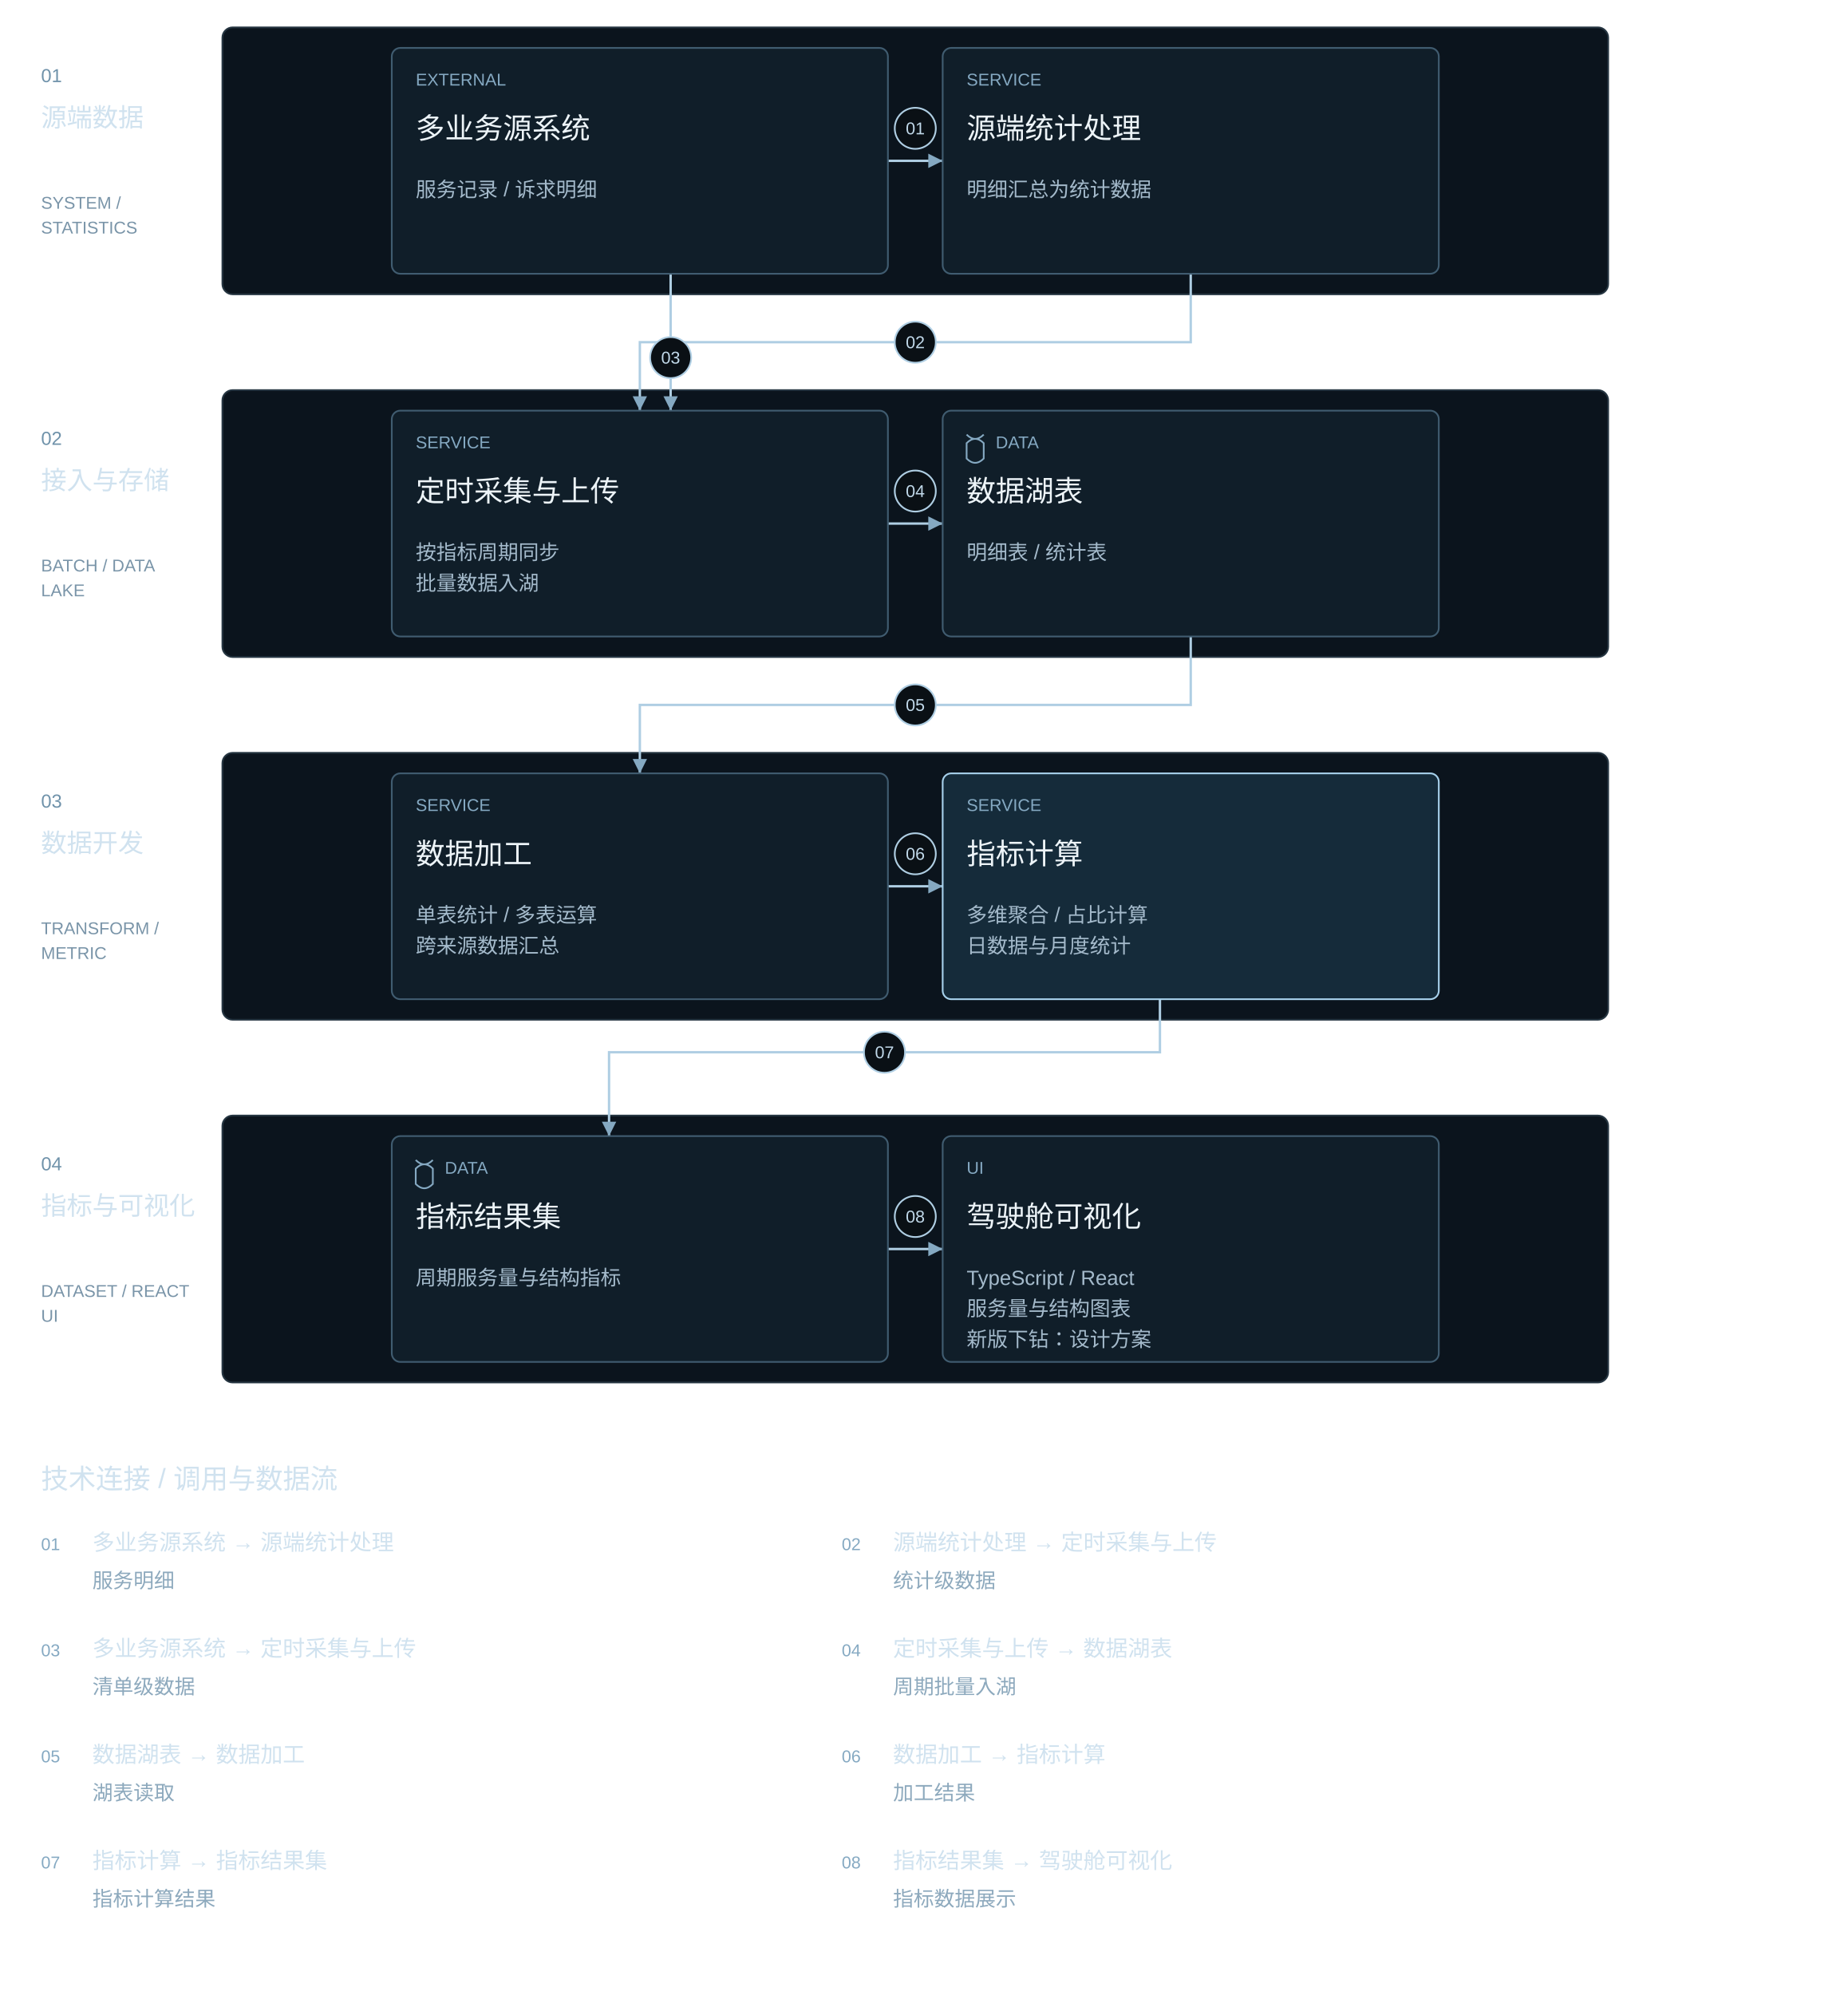
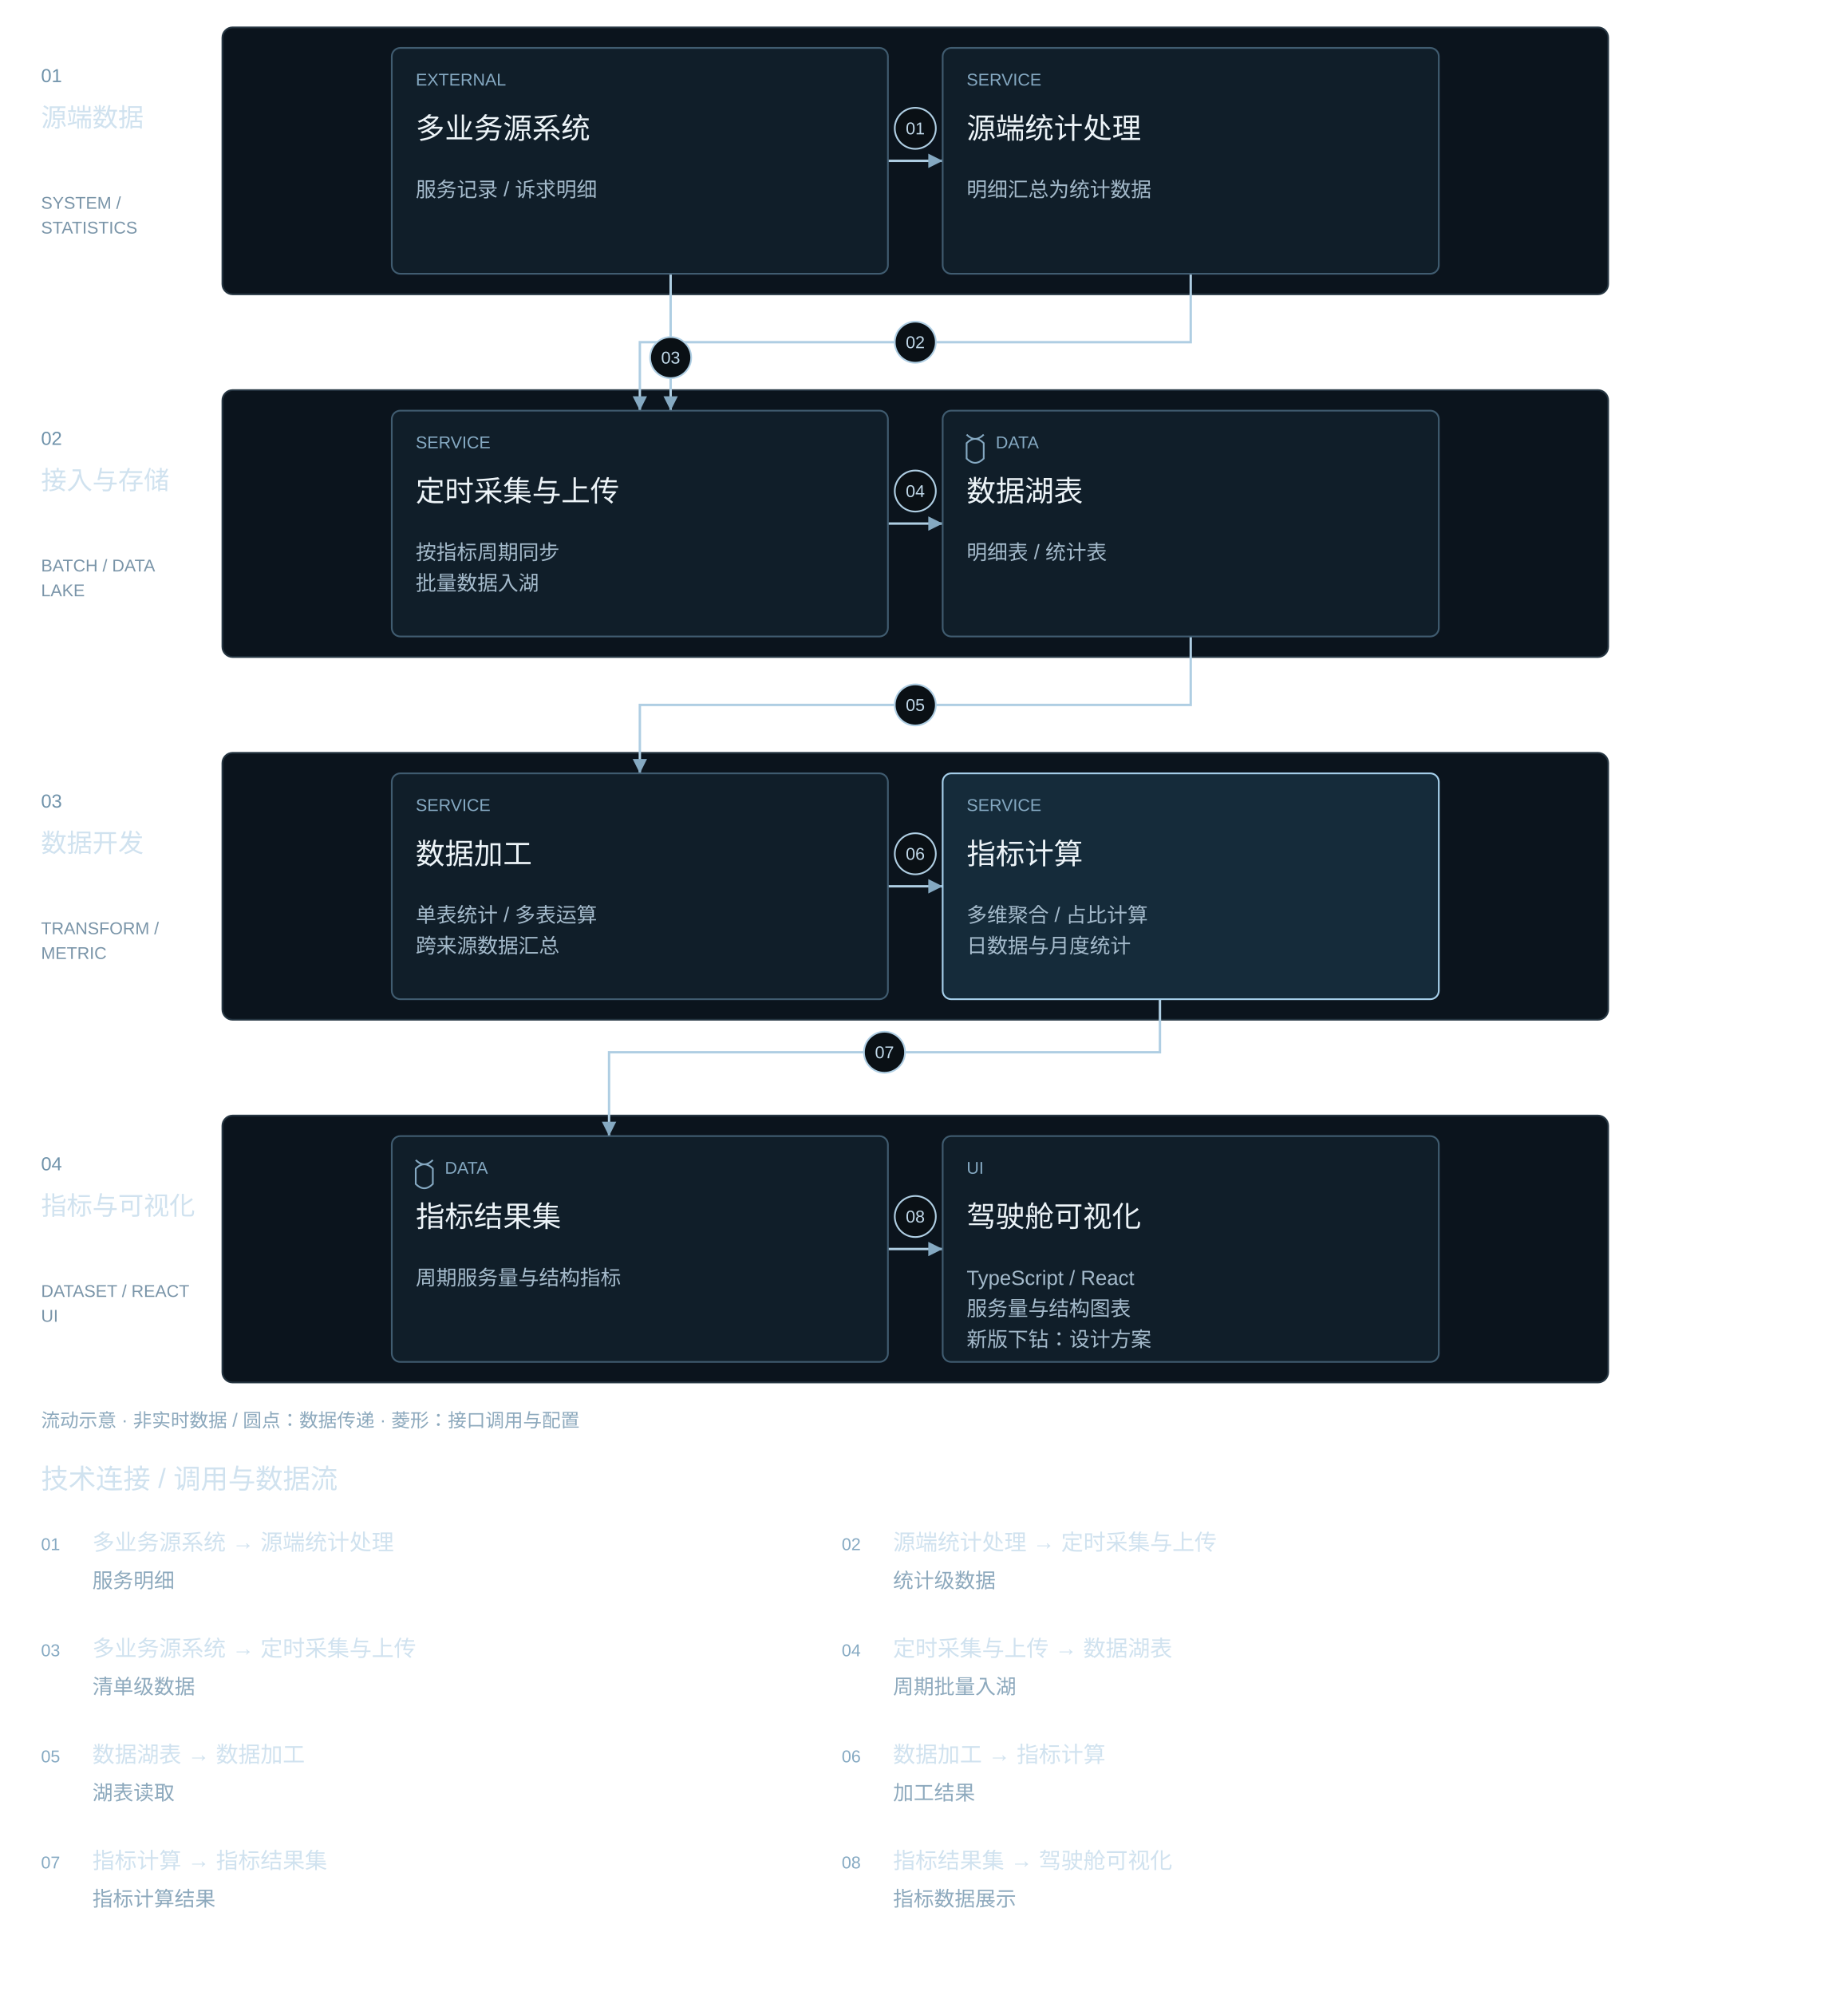
- <svg xmlns="http://www.w3.org/2000/svg" viewBox="0 0 1080 1166" role="img" aria-labelledby="title-in-process-quality-control desc-in-process-quality-control" style="font-family:Arial,'PingFang SC','Microsoft YaHei',sans-serif;background:#0a1015">
+ <svg xmlns="http://www.w3.org/2000/svg" viewBox="0 0 1080 1166" role="img" aria-labelledby="title-in-process-quality-control" aria-describedby="desc-in-process-quality-control" style="font-family:Arial,'PingFang SC','Microsoft YaHei',sans-serif;background:#0a1015">
+   <style>.architecture-packet{pointer-events:none}svg[data-motion="paused"] .architecture-packet{visibility:hidden}@media(prefers-reduced-motion:reduce){.architecture-packet{display:none}}</style>
  <defs>
    <marker id="arrow-in-process-quality-control" viewBox="0 0 10 10" refX="10" refY="5" markerWidth="6" markerHeight="6" orient="auto-start-reverse">
      <path d="M0 0 L10 5 L0 10" fill="#85a9c2" />
    </marker>
  </defs>
  <g data-layer="sources">
    <rect x="130" y="16" width="810" height="156" rx="6" fill="#0b141d" stroke="#253541" />
    <text x="24" y="48" fill="#6f92aa" font-size="11" text-anchor="start">
      <tspan x="24" dy="0">01</tspan>
    </text>
    <text x="24" y="74" fill="#d0e2ef" font-size="15" text-anchor="start">
      <tspan x="24" dy="0">源端数据</tspan>
    </text>
    <text x="24" y="122" fill="#7994a8" font-size="10" text-anchor="start">
      <tspan x="24" dy="0">SYSTEM /</tspan>
      <tspan x="24" dy="14.5">STATISTICS</tspan>
    </text>
  </g>
  <g data-layer="ingestion">
    <rect x="130" y="228" width="810" height="156" rx="6" fill="#0b141d" stroke="#253541" />
    <text x="24" y="260" fill="#6f92aa" font-size="11" text-anchor="start">
      <tspan x="24" dy="0">02</tspan>
    </text>
    <text x="24" y="286" fill="#d0e2ef" font-size="15" text-anchor="start">
      <tspan x="24" dy="0">接入与存储</tspan>
    </text>
    <text x="24" y="334" fill="#7994a8" font-size="10" text-anchor="start">
      <tspan x="24" dy="0">BATCH / DATA</tspan>
      <tspan x="24" dy="14.5">LAKE</tspan>
    </text>
  </g>
  <g data-layer="compute">
    <rect x="130" y="440" width="810" height="156" rx="6" fill="#0b141d" stroke="#253541" />
    <text x="24" y="472" fill="#6f92aa" font-size="11" text-anchor="start">
      <tspan x="24" dy="0">03</tspan>
    </text>
    <text x="24" y="498" fill="#d0e2ef" font-size="15" text-anchor="start">
      <tspan x="24" dy="0">数据开发</tspan>
    </text>
    <text x="24" y="546" fill="#7994a8" font-size="10" text-anchor="start">
      <tspan x="24" dy="0">TRANSFORM /</tspan>
      <tspan x="24" dy="14.5">METRIC</tspan>
    </text>
  </g>
  <g data-layer="output">
    <rect x="130" y="652" width="810" height="156" rx="6" fill="#0b141d" stroke="#253541" />
    <text x="24" y="684" fill="#6f92aa" font-size="11" text-anchor="start">
      <tspan x="24" dy="0">04</tspan>
    </text>
    <text x="24" y="710" fill="#d0e2ef" font-size="15" text-anchor="start">
      <tspan x="24" dy="0">指标与可视化</tspan>
    </text>
    <text x="24" y="758" fill="#7994a8" font-size="10" text-anchor="start">
      <tspan x="24" dy="0">DATASET / REACT</tspan>
      <tspan x="24" dy="14.5">UI</tspan>
    </text>
  </g>
-   <g data-edge="01">
-     <path d="M519 94 H551" fill="none" stroke="#afcee3" stroke-width="1.4" marker-end="url(#arrow-in-process-quality-control)" />
+   <g data-edge="01" data-kind="flow">
+     <path class="architecture-route" d="M519 94 H551" fill="none" stroke="#afcee3" stroke-width="1.4" marker-end="url(#arrow-in-process-quality-control)" />
+     <g class="architecture-packet packet-flow" data-direction="forward" aria-hidden="true" opacity="0">
+       <circle r="9" fill="#d3f1ff" opacity=".12" />
+       <circle r="5.5" fill="#d3f1ff" opacity=".18" />
+       <circle r="3.3" fill="#d3f1ff" />
+       <animateMotion path="M519 94 H551" keyPoints="0;1;1" keyTimes="0;.82;1" calcMode="linear" dur="2.55s" begin="-0.00s" repeatCount="indefinite" />
+       <animate attributeName="opacity" values="0;1;1;0;0" keyTimes="0;.035;.76;.82;1" calcMode="linear" dur="2.55s" begin="-0.00s" repeatCount="indefinite" />
+     </g>
    <circle cx="535" cy="75" r="12" fill="#0a1015" stroke="#afcee3" />
    <text x="535" y="78.5" fill="#c1d9ea" font-size="10" text-anchor="middle">
      <tspan x="535" dy="0">01</tspan>
    </text>
  </g>
-   <g data-edge="02">
-     <path d="M696 160 V200 H374 V240" fill="none" stroke="#afcee3" stroke-width="1.4" marker-end="url(#arrow-in-process-quality-control)" />
+   <g data-edge="02" data-kind="flow">
+     <path class="architecture-route" d="M696 160 V200 H374 V240" fill="none" stroke="#afcee3" stroke-width="1.4" marker-end="url(#arrow-in-process-quality-control)" />
+     <g class="architecture-packet packet-flow" data-direction="forward" aria-hidden="true" opacity="0">
+       <circle r="9" fill="#d3f1ff" opacity=".12" />
+       <circle r="5.5" fill="#d3f1ff" opacity=".18" />
+       <circle r="3.3" fill="#d3f1ff" />
+       <animateMotion path="M696 160 V200 H374 V240" keyPoints="0;1;1" keyTimes="0;.82;1" calcMode="linear" dur="3.87s" begin="-0.43s" repeatCount="indefinite" />
+       <animate attributeName="opacity" values="0;1;1;0;0" keyTimes="0;.035;.76;.82;1" calcMode="linear" dur="3.87s" begin="-0.43s" repeatCount="indefinite" />
+     </g>
    <circle cx="535" cy="200" r="12" fill="#0a1015" stroke="#afcee3" />
    <text x="535" y="203.5" fill="#c1d9ea" font-size="10" text-anchor="middle">
      <tspan x="535" dy="0">02</tspan>
    </text>
  </g>
-   <g data-edge="03">
-     <path d="M392 160 V209 H392 V240" fill="none" stroke="#afcee3" stroke-width="1.4" marker-end="url(#arrow-in-process-quality-control)" />
+   <g data-edge="03" data-kind="flow">
+     <path class="architecture-route" d="M392 160 V209 H392 V240" fill="none" stroke="#afcee3" stroke-width="1.4" marker-end="url(#arrow-in-process-quality-control)" />
+     <g class="architecture-packet packet-flow" data-direction="forward" aria-hidden="true" opacity="0">
+       <circle r="9" fill="#d3f1ff" opacity=".12" />
+       <circle r="5.5" fill="#d3f1ff" opacity=".18" />
+       <circle r="3.3" fill="#d3f1ff" />
+       <animateMotion path="M392 160 V209 H392 V240" keyPoints="0;1;1" keyTimes="0;.82;1" calcMode="linear" dur="2.55s" begin="-0.86s" repeatCount="indefinite" />
+       <animate attributeName="opacity" values="0;1;1;0;0" keyTimes="0;.035;.76;.82;1" calcMode="linear" dur="2.55s" begin="-0.86s" repeatCount="indefinite" />
+     </g>
    <circle cx="392" cy="209" r="12" fill="#0a1015" stroke="#afcee3" />
    <text x="392" y="212.5" fill="#c1d9ea" font-size="10" text-anchor="middle">
      <tspan x="392" dy="0">03</tspan>
    </text>
  </g>
-   <g data-edge="04">
-     <path d="M519 306 H551" fill="none" stroke="#afcee3" stroke-width="1.4" marker-end="url(#arrow-in-process-quality-control)" />
+   <g data-edge="04" data-kind="flow">
+     <path class="architecture-route" d="M519 306 H551" fill="none" stroke="#afcee3" stroke-width="1.4" marker-end="url(#arrow-in-process-quality-control)" />
+     <g class="architecture-packet packet-flow" data-direction="forward" aria-hidden="true" opacity="0">
+       <circle r="9" fill="#d3f1ff" opacity=".12" />
+       <circle r="5.5" fill="#d3f1ff" opacity=".18" />
+       <circle r="3.3" fill="#d3f1ff" />
+       <animateMotion path="M519 306 H551" keyPoints="0;1;1" keyTimes="0;.82;1" calcMode="linear" dur="2.55s" begin="-1.29s" repeatCount="indefinite" />
+       <animate attributeName="opacity" values="0;1;1;0;0" keyTimes="0;.035;.76;.82;1" calcMode="linear" dur="2.55s" begin="-1.29s" repeatCount="indefinite" />
+     </g>
    <circle cx="535" cy="287" r="12" fill="#0a1015" stroke="#afcee3" />
    <text x="535" y="290.5" fill="#c1d9ea" font-size="10" text-anchor="middle">
      <tspan x="535" dy="0">04</tspan>
    </text>
  </g>
-   <g data-edge="05">
-     <path d="M696 372 V412 H374 V452" fill="none" stroke="#afcee3" stroke-width="1.4" marker-end="url(#arrow-in-process-quality-control)" />
+   <g data-edge="05" data-kind="flow">
+     <path class="architecture-route" d="M696 372 V412 H374 V452" fill="none" stroke="#afcee3" stroke-width="1.4" marker-end="url(#arrow-in-process-quality-control)" />
+     <g class="architecture-packet packet-flow" data-direction="forward" aria-hidden="true" opacity="0">
+       <circle r="9" fill="#d3f1ff" opacity=".12" />
+       <circle r="5.5" fill="#d3f1ff" opacity=".18" />
+       <circle r="3.3" fill="#d3f1ff" />
+       <animateMotion path="M696 372 V412 H374 V452" keyPoints="0;1;1" keyTimes="0;.82;1" calcMode="linear" dur="3.87s" begin="-1.72s" repeatCount="indefinite" />
+       <animate attributeName="opacity" values="0;1;1;0;0" keyTimes="0;.035;.76;.82;1" calcMode="linear" dur="3.87s" begin="-1.72s" repeatCount="indefinite" />
+     </g>
    <circle cx="535" cy="412" r="12" fill="#0a1015" stroke="#afcee3" />
    <text x="535" y="415.5" fill="#c1d9ea" font-size="10" text-anchor="middle">
      <tspan x="535" dy="0">05</tspan>
    </text>
  </g>
-   <g data-edge="06">
-     <path d="M519 518 H551" fill="none" stroke="#afcee3" stroke-width="1.4" marker-end="url(#arrow-in-process-quality-control)" />
+   <g data-edge="06" data-kind="flow">
+     <path class="architecture-route" d="M519 518 H551" fill="none" stroke="#afcee3" stroke-width="1.4" marker-end="url(#arrow-in-process-quality-control)" />
+     <g class="architecture-packet packet-flow" data-direction="forward" aria-hidden="true" opacity="0">
+       <circle r="9" fill="#d3f1ff" opacity=".12" />
+       <circle r="5.5" fill="#d3f1ff" opacity=".18" />
+       <circle r="3.3" fill="#d3f1ff" />
+       <animateMotion path="M519 518 H551" keyPoints="0;1;1" keyTimes="0;.82;1" calcMode="linear" dur="2.55s" begin="-2.15s" repeatCount="indefinite" />
+       <animate attributeName="opacity" values="0;1;1;0;0" keyTimes="0;.035;.76;.82;1" calcMode="linear" dur="2.55s" begin="-2.15s" repeatCount="indefinite" />
+     </g>
    <circle cx="535" cy="499" r="12" fill="#0a1015" stroke="#afcee3" />
    <text x="535" y="502.5" fill="#c1d9ea" font-size="10" text-anchor="middle">
      <tspan x="535" dy="0">06</tspan>
    </text>
  </g>
-   <g data-edge="07">
-     <path d="M678 584 V615 H356 V664" fill="none" stroke="#afcee3" stroke-width="1.4" marker-end="url(#arrow-in-process-quality-control)" />
+   <g data-edge="07" data-kind="flow">
+     <path class="architecture-route" d="M678 584 V615 H356 V664" fill="none" stroke="#afcee3" stroke-width="1.4" marker-end="url(#arrow-in-process-quality-control)" />
+     <g class="architecture-packet packet-flow" data-direction="forward" aria-hidden="true" opacity="0">
+       <circle r="9" fill="#d3f1ff" opacity=".12" />
+       <circle r="5.5" fill="#d3f1ff" opacity=".18" />
+       <circle r="3.3" fill="#d3f1ff" />
+       <animateMotion path="M678 584 V615 H356 V664" keyPoints="0;1;1" keyTimes="0;.82;1" calcMode="linear" dur="3.87s" begin="-2.58s" repeatCount="indefinite" />
+       <animate attributeName="opacity" values="0;1;1;0;0" keyTimes="0;.035;.76;.82;1" calcMode="linear" dur="3.87s" begin="-2.58s" repeatCount="indefinite" />
+     </g>
    <circle cx="517" cy="615" r="12" fill="#0a1015" stroke="#afcee3" />
    <text x="517" y="618.5" fill="#c1d9ea" font-size="10" text-anchor="middle">
      <tspan x="517" dy="0">07</tspan>
    </text>
  </g>
-   <g data-edge="08">
-     <path d="M519 730 H551" fill="none" stroke="#afcee3" stroke-width="1.4" marker-end="url(#arrow-in-process-quality-control)" />
+   <g data-edge="08" data-kind="flow">
+     <path class="architecture-route" d="M519 730 H551" fill="none" stroke="#afcee3" stroke-width="1.4" marker-end="url(#arrow-in-process-quality-control)" />
+     <g class="architecture-packet packet-flow" data-direction="forward" aria-hidden="true" opacity="0">
+       <circle r="9" fill="#d3f1ff" opacity=".12" />
+       <circle r="5.5" fill="#d3f1ff" opacity=".18" />
+       <circle r="3.3" fill="#d3f1ff" />
+       <animateMotion path="M519 730 H551" keyPoints="0;1;1" keyTimes="0;.82;1" calcMode="linear" dur="2.55s" begin="-0.46s" repeatCount="indefinite" />
+       <animate attributeName="opacity" values="0;1;1;0;0" keyTimes="0;.035;.76;.82;1" calcMode="linear" dur="2.55s" begin="-0.46s" repeatCount="indefinite" />
+     </g>
    <circle cx="535" cy="711" r="12" fill="#0a1015" stroke="#afcee3" />
    <text x="535" y="714.5" fill="#c1d9ea" font-size="10" text-anchor="middle">
      <tspan x="535" dy="0">08</tspan>
    </text>
  </g>
  <g data-node="sources">
    <rect x="229" y="28" width="290" height="132" rx="5" fill="#101e29" stroke="#405c70" />
    <text x="243" y="50" fill="#85a9c2" font-size="10" text-anchor="start">
      <tspan x="243" dy="0">EXTERNAL</tspan>
    </text>
    <text x="243" y="81" fill="#edf4f8" font-size="17" text-anchor="start">
      <tspan x="243" dy="0">多业务源系统</tspan>
    </text>
    <text x="243" y="115" fill="#a4bacb" font-size="12" text-anchor="start">
      <tspan x="243" dy="0">服务记录 / 诉求明细</tspan>
    </text>
  </g>
  <g data-node="statistics">
    <rect x="551" y="28" width="290" height="132" rx="5" fill="#101e29" stroke="#405c70" />
    <text x="565" y="50" fill="#85a9c2" font-size="10" text-anchor="start">
      <tspan x="565" dy="0">SERVICE</tspan>
    </text>
    <text x="565" y="81" fill="#edf4f8" font-size="17" text-anchor="start">
      <tspan x="565" dy="0">源端统计处理</tspan>
    </text>
    <text x="565" y="115" fill="#a4bacb" font-size="12" text-anchor="start">
      <tspan x="565" dy="0">明细汇总为统计数据</tspan>
    </text>
  </g>
  <g data-node="batch">
    <rect x="229" y="240" width="290" height="132" rx="5" fill="#101e29" stroke="#405c70" />
    <text x="243" y="262" fill="#85a9c2" font-size="10" text-anchor="start">
      <tspan x="243" dy="0">SERVICE</tspan>
    </text>
    <text x="243" y="293" fill="#edf4f8" font-size="17" text-anchor="start">
      <tspan x="243" dy="0">定时采集与上传</tspan>
    </text>
    <text x="243" y="327" fill="#a4bacb" font-size="12" text-anchor="start">
      <tspan x="243" dy="0">按指标周期同步</tspan>
      <tspan x="243" dy="18">批量数据入湖</tspan>
    </text>
  </g>
  <g data-node="lake">
    <rect x="551" y="240" width="290" height="132" rx="5" fill="#101e29" stroke="#405c70" />
    <path d="M565 259 q5 -5 10 0 v9 q-5 5 -10 0 z m0 -5 q5 5 10 0" fill="none" stroke="#85a9c2" />
    <text x="582" y="262" fill="#85a9c2" font-size="10" text-anchor="start">
      <tspan x="582" dy="0">DATA</tspan>
    </text>
    <text x="565" y="293" fill="#edf4f8" font-size="17" text-anchor="start">
      <tspan x="565" dy="0">数据湖表</tspan>
    </text>
    <text x="565" y="327" fill="#a4bacb" font-size="12" text-anchor="start">
      <tspan x="565" dy="0">明细表 / 统计表</tspan>
    </text>
  </g>
  <g data-node="transform">
    <rect x="229" y="452" width="290" height="132" rx="5" fill="#101e29" stroke="#405c70" />
    <text x="243" y="474" fill="#85a9c2" font-size="10" text-anchor="start">
      <tspan x="243" dy="0">SERVICE</tspan>
    </text>
    <text x="243" y="505" fill="#edf4f8" font-size="17" text-anchor="start">
      <tspan x="243" dy="0">数据加工</tspan>
    </text>
    <text x="243" y="539" fill="#a4bacb" font-size="12" text-anchor="start">
      <tspan x="243" dy="0">单表统计 / 多表运算</tspan>
      <tspan x="243" dy="18">跨来源数据汇总</tspan>
    </text>
  </g>
  <g data-node="compute">
    <rect x="551" y="452" width="290" height="132" rx="5" fill="#152b3a" stroke="#a6d0eb" />
    <text x="565" y="474" fill="#85a9c2" font-size="10" text-anchor="start">
      <tspan x="565" dy="0">SERVICE</tspan>
    </text>
    <text x="565" y="505" fill="#edf4f8" font-size="17" text-anchor="start">
      <tspan x="565" dy="0">指标计算</tspan>
    </text>
    <text x="565" y="539" fill="#a4bacb" font-size="12" text-anchor="start">
      <tspan x="565" dy="0">多维聚合 / 占比计算</tspan>
      <tspan x="565" dy="18">日数据与月度统计</tspan>
    </text>
  </g>
  <g data-node="dataset">
    <rect x="229" y="664" width="290" height="132" rx="5" fill="#101e29" stroke="#405c70" />
    <path d="M243 683 q5 -5 10 0 v9 q-5 5 -10 0 z m0 -5 q5 5 10 0" fill="none" stroke="#85a9c2" />
    <text x="260" y="686" fill="#85a9c2" font-size="10" text-anchor="start">
      <tspan x="260" dy="0">DATA</tspan>
    </text>
    <text x="243" y="717" fill="#edf4f8" font-size="17" text-anchor="start">
      <tspan x="243" dy="0">指标结果集</tspan>
    </text>
    <text x="243" y="751" fill="#a4bacb" font-size="12" text-anchor="start">
      <tspan x="243" dy="0">周期服务量与结构指标</tspan>
    </text>
  </g>
  <g data-node="dashboard">
    <rect x="551" y="664" width="290" height="132" rx="5" fill="#101e29" stroke="#405c70" />
    <text x="565" y="686" fill="#85a9c2" font-size="10" text-anchor="start">
      <tspan x="565" dy="0">UI</tspan>
    </text>
    <text x="565" y="717" fill="#edf4f8" font-size="17" text-anchor="start">
      <tspan x="565" dy="0">驾驶舱可视化</tspan>
    </text>
    <text x="565" y="751" fill="#a4bacb" font-size="12" text-anchor="start">
      <tspan x="565" dy="0">TypeScript / React</tspan>
      <tspan x="565" dy="18">服务量与结构图表</tspan>
      <tspan x="565" dy="18">新版下钻：设计方案</tspan>
    </text>
  </g>
+   <text x="24" y="834" fill="#8da9bd" font-size="11" text-anchor="start">
+     <tspan x="24" dy="0">流动示意 · 非实时数据 / 圆点：数据传递 · 菱形：接口调用与配置</tspan>
+   </text>
  <text x="24" y="870" fill="#d0e2ef" font-size="16" text-anchor="start">
    <tspan x="24" dy="0">技术连接 / 调用与数据流</tspan>
  </text>
  <text x="24" y="906" fill="#85a9c2" font-size="10" text-anchor="start">
    <tspan x="24" dy="0">01</tspan>
  </text>
  <text x="54" y="906" fill="#d0e2ef" font-size="13" text-anchor="start">
    <tspan x="54" dy="0">多业务源系统 → 源端统计处理</tspan>
  </text>
  <text x="54" y="928" fill="#8da9bd" font-size="12" text-anchor="start">
    <tspan x="54" dy="0">服务明细</tspan>
  </text>
  <text x="492" y="906" fill="#85a9c2" font-size="10" text-anchor="start">
    <tspan x="492" dy="0">02</tspan>
  </text>
  <text x="522" y="906" fill="#d0e2ef" font-size="13" text-anchor="start">
    <tspan x="522" dy="0">源端统计处理 → 定时采集与上传</tspan>
  </text>
  <text x="522" y="928" fill="#8da9bd" font-size="12" text-anchor="start">
    <tspan x="522" dy="0">统计级数据</tspan>
  </text>
  <text x="24" y="968" fill="#85a9c2" font-size="10" text-anchor="start">
    <tspan x="24" dy="0">03</tspan>
  </text>
  <text x="54" y="968" fill="#d0e2ef" font-size="13" text-anchor="start">
    <tspan x="54" dy="0">多业务源系统 → 定时采集与上传</tspan>
  </text>
  <text x="54" y="990" fill="#8da9bd" font-size="12" text-anchor="start">
    <tspan x="54" dy="0">清单级数据</tspan>
  </text>
  <text x="492" y="968" fill="#85a9c2" font-size="10" text-anchor="start">
    <tspan x="492" dy="0">04</tspan>
  </text>
  <text x="522" y="968" fill="#d0e2ef" font-size="13" text-anchor="start">
    <tspan x="522" dy="0">定时采集与上传 → 数据湖表</tspan>
  </text>
  <text x="522" y="990" fill="#8da9bd" font-size="12" text-anchor="start">
    <tspan x="522" dy="0">周期批量入湖</tspan>
  </text>
  <text x="24" y="1030" fill="#85a9c2" font-size="10" text-anchor="start">
    <tspan x="24" dy="0">05</tspan>
  </text>
  <text x="54" y="1030" fill="#d0e2ef" font-size="13" text-anchor="start">
    <tspan x="54" dy="0">数据湖表 → 数据加工</tspan>
  </text>
  <text x="54" y="1052" fill="#8da9bd" font-size="12" text-anchor="start">
    <tspan x="54" dy="0">湖表读取</tspan>
  </text>
  <text x="492" y="1030" fill="#85a9c2" font-size="10" text-anchor="start">
    <tspan x="492" dy="0">06</tspan>
  </text>
  <text x="522" y="1030" fill="#d0e2ef" font-size="13" text-anchor="start">
    <tspan x="522" dy="0">数据加工 → 指标计算</tspan>
  </text>
  <text x="522" y="1052" fill="#8da9bd" font-size="12" text-anchor="start">
    <tspan x="522" dy="0">加工结果</tspan>
  </text>
  <text x="24" y="1092" fill="#85a9c2" font-size="10" text-anchor="start">
    <tspan x="24" dy="0">07</tspan>
  </text>
  <text x="54" y="1092" fill="#d0e2ef" font-size="13" text-anchor="start">
    <tspan x="54" dy="0">指标计算 → 指标结果集</tspan>
  </text>
  <text x="54" y="1114" fill="#8da9bd" font-size="12" text-anchor="start">
    <tspan x="54" dy="0">指标计算结果</tspan>
  </text>
  <text x="492" y="1092" fill="#85a9c2" font-size="10" text-anchor="start">
    <tspan x="492" dy="0">08</tspan>
  </text>
  <text x="522" y="1092" fill="#d0e2ef" font-size="13" text-anchor="start">
    <tspan x="522" dy="0">指标结果集 → 驾驶舱可视化</tspan>
  </text>
  <text x="522" y="1114" fill="#8da9bd" font-size="12" text-anchor="start">
    <tspan x="522" dy="0">指标数据展示</tspan>
  </text>
</svg>
